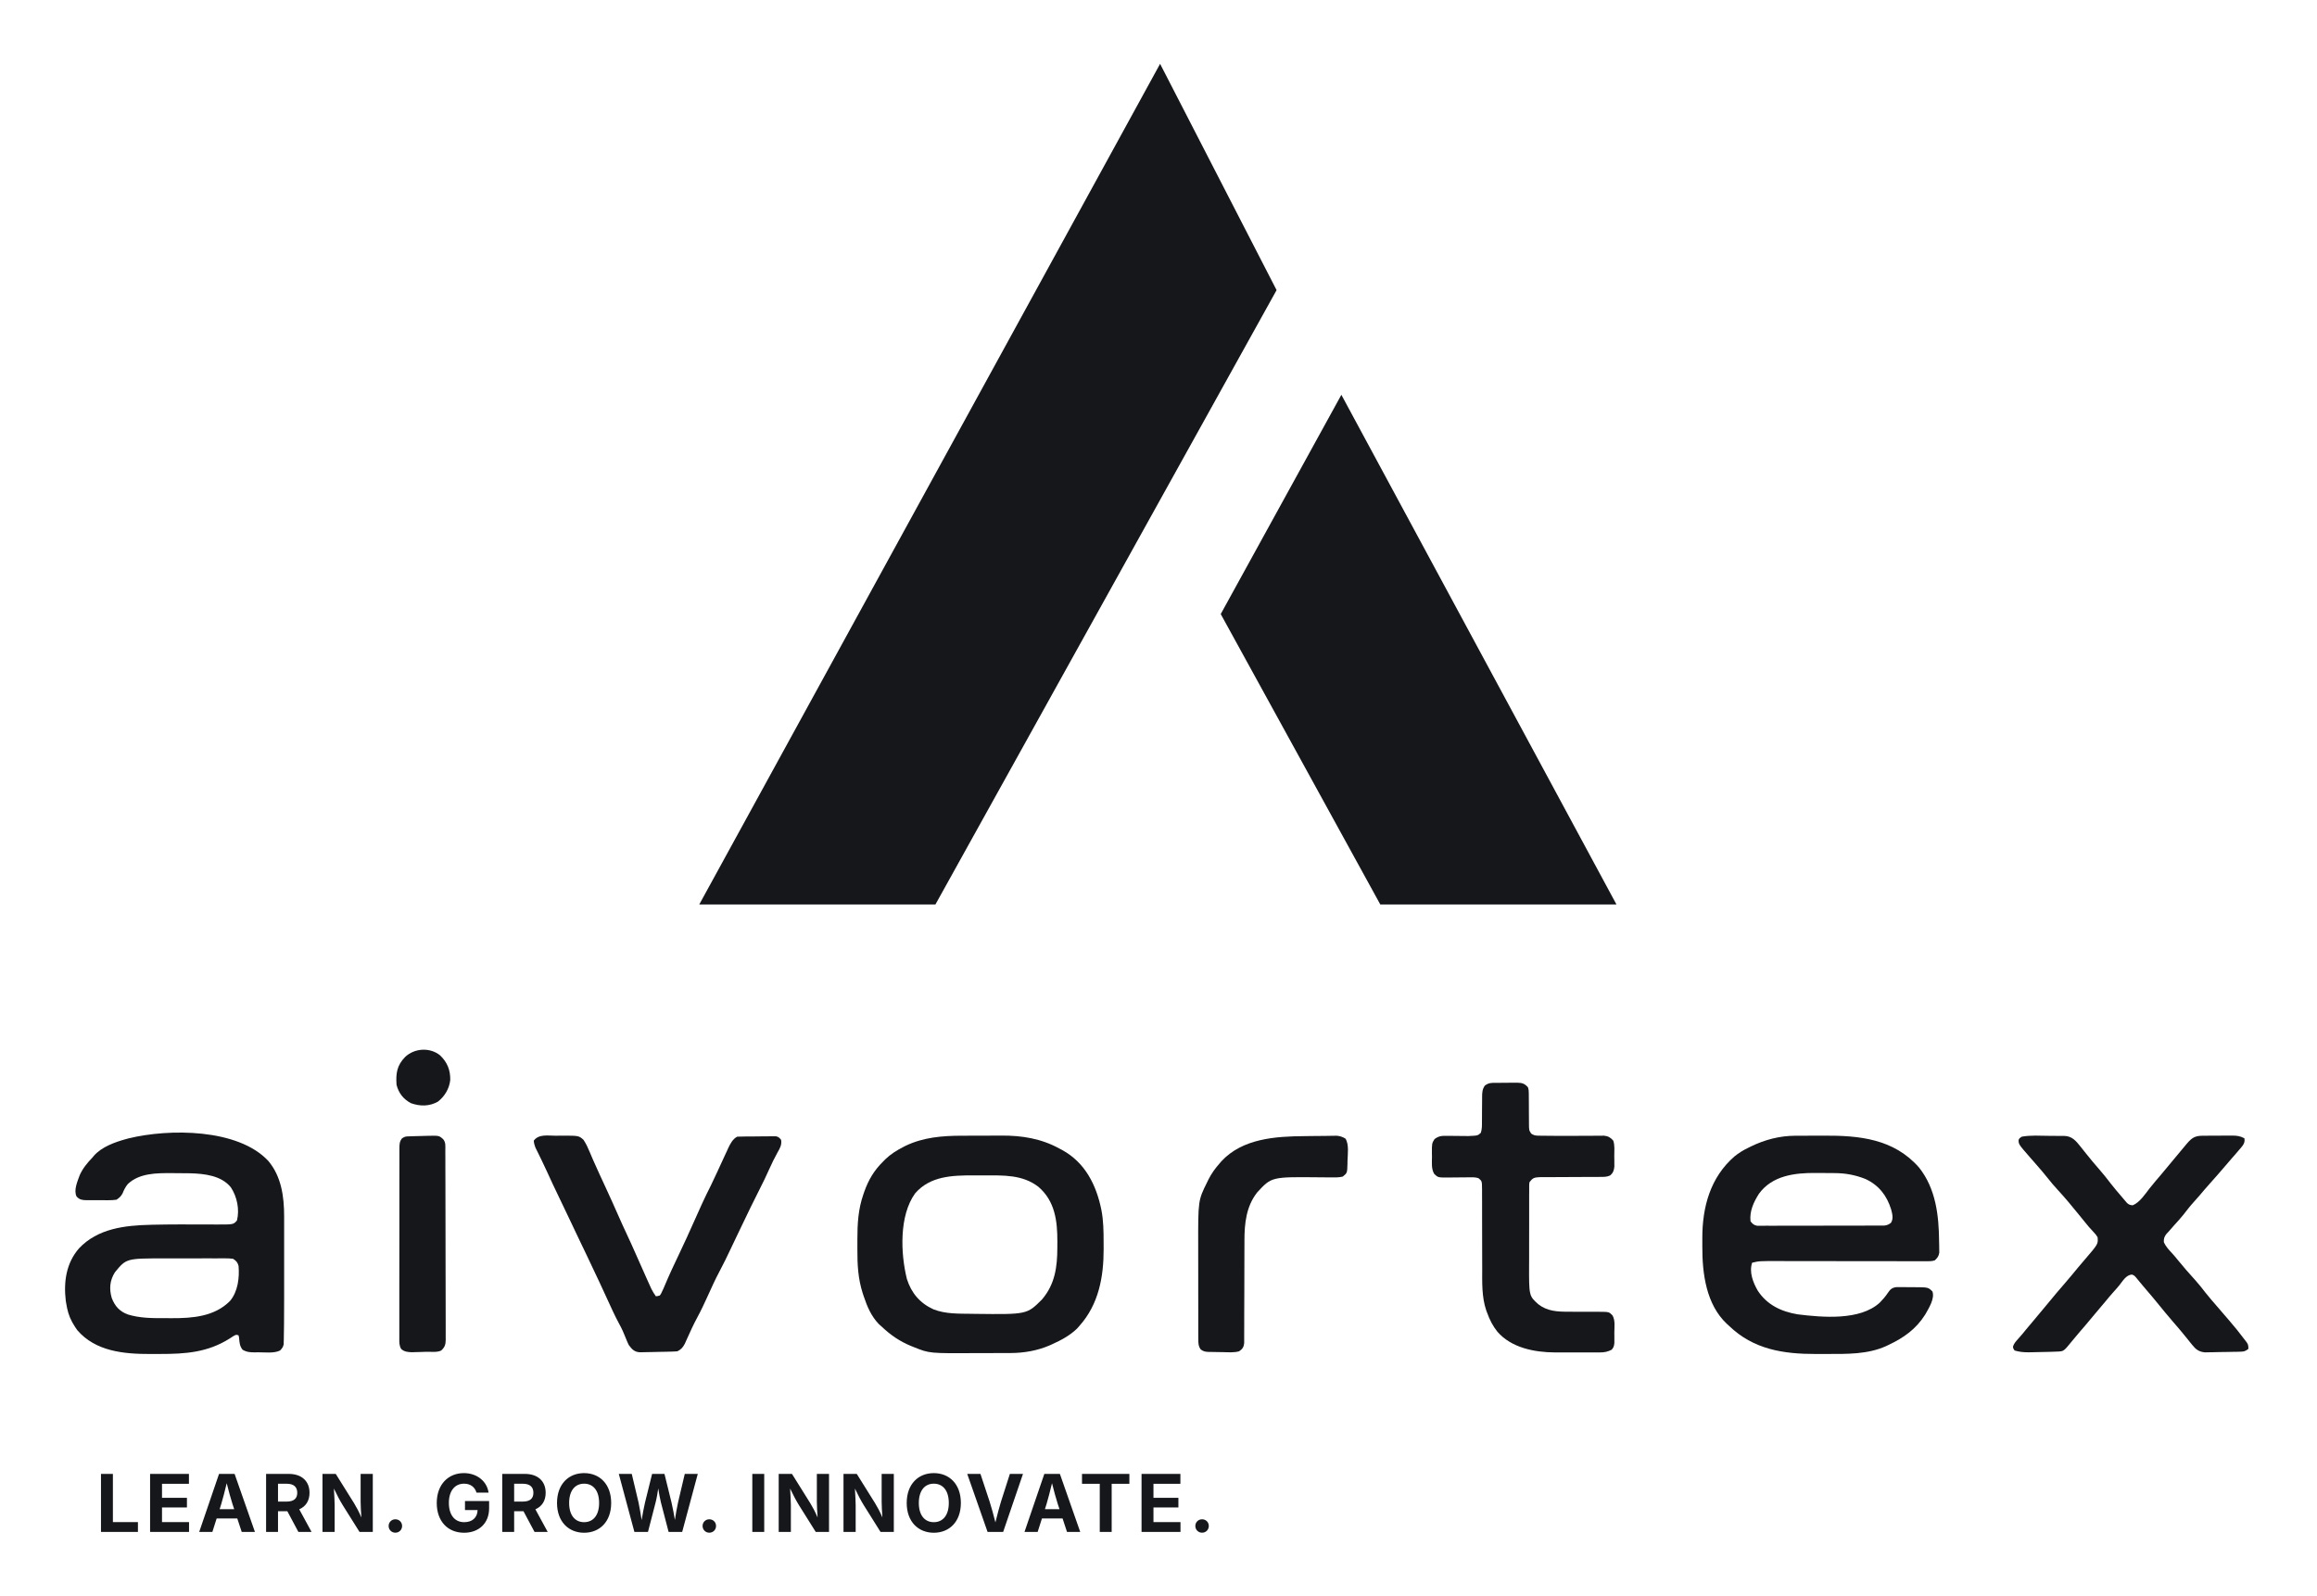
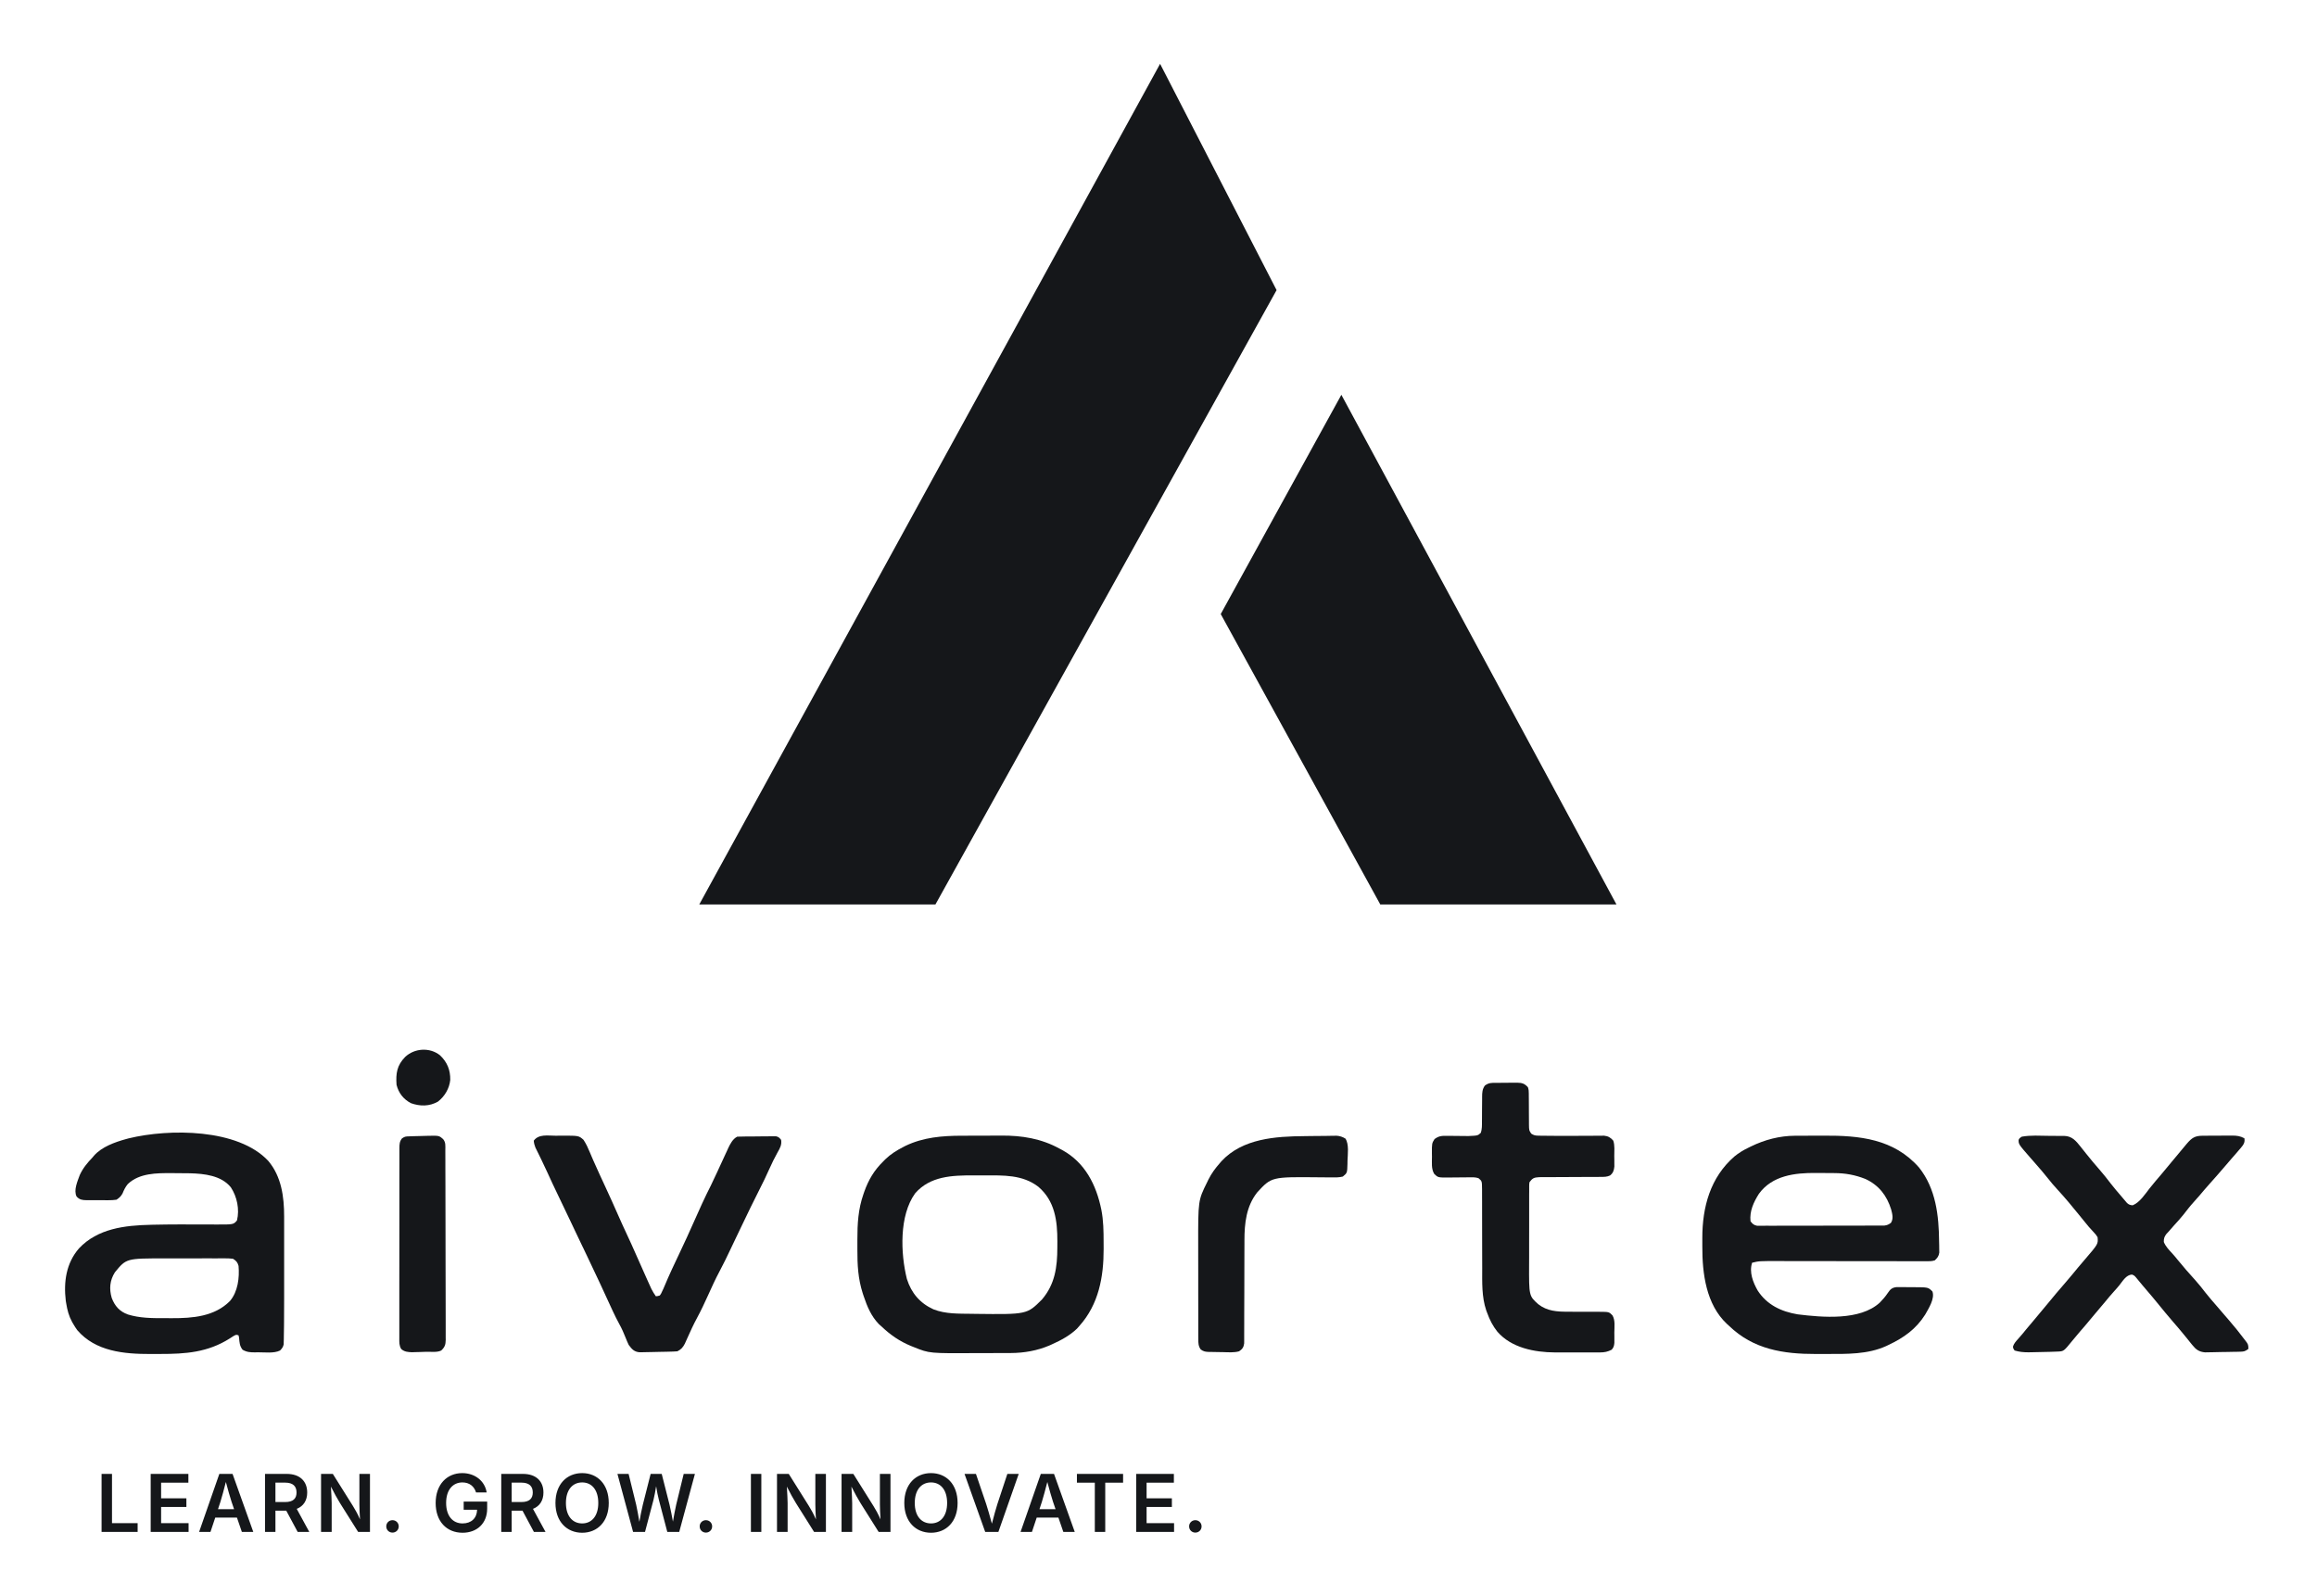
<svg xmlns="http://www.w3.org/2000/svg" viewBox="0 0 726 500" width="100%" height="100%">
  <g id="aivortex-logo">
    <g id="aivortex-icon" fill="#15171A">
      <path id="icon-left" d="M 363.50 20.00 L 219.10 283.40 L 293.10 283.40 L 400.00 90.90 Z" />
      <path id="icon-right" d="M 420.30 123.70 L 506.50 283.40 L 432.50 283.40 L 382.50 192.40 Z" />
    </g>
    <g id="aivortex-wordmark" fill="#15171A">
      <path id="letter-a" d="M 84.06 363.74 C 88.18 368.62 89.04 374.99 89.03 381.16 C 89.03 381.33 89.03 381.33 89.03 382.21 C 89.03 383.36 89.03 384.50 89.03 385.64 C 89.03 386.45 89.03 387.25 89.03 388.05 C 89.03 389.74 89.03 391.42 89.03 393.11 C 89.03 395.04 89.03 396.96 89.03 398.89 C 89.03 400.76 89.03 402.64 89.03 404.51 C 89.03 405.30 89.03 406.08 89.03 406.87 C 89.04 409.38 89.03 411.89 89.00 414.40 C 89.00 414.58 89.00 414.58 88.99 415.48 C 88.98 416.53 88.96 417.57 88.94 418.62 C 88.93 418.93 88.93 419.24 88.93 419.57 C 88.92 419.71 88.92 419.71 88.90 420.44 C 88.90 420.70 88.89 420.95 88.89 421.21 C 88.71 422.08 88.36 422.51 87.75 423.15 C 85.83 424.11 82.89 423.69 80.78 423.71 C 80.65 423.72 80.65 423.72 79.96 423.73 C 78.47 423.74 77.32 423.68 76.00 422.90 C 75.05 421.64 75.06 420.69 74.91 419.15 C 74.85 418.91 74.80 418.66 74.75 418.40 C 74.00 418.15 74.00 418.15 73.08 418.67 C 72.71 418.91 72.33 419.15 71.95 419.40 C 65.06 423.75 58.14 424.24 50.20 424.23 C 49.16 424.23 48.12 424.23 47.08 424.24 C 38.87 424.26 29.94 423.45 24.21 416.77 C 23.77 416.17 23.38 415.55 23.00 414.90 C 22.86 414.67 22.73 414.44 22.59 414.20 C 21.57 412.33 21.09 410.49 20.75 408.40 C 20.70 408.13 20.66 407.86 20.61 407.57 C 19.90 401.63 20.74 395.77 24.75 391.15 C 30.62 384.91 39.14 383.94 47.23 383.76 C 47.46 383.75 47.68 383.75 47.91 383.74 C 53.47 383.61 59.03 383.64 64.60 383.66 C 64.95 383.66 65.30 383.66 65.67 383.66 C 66.33 383.66 67.00 383.67 67.66 383.67 C 73.15 383.69 73.15 383.69 74.25 382.40 C 75.11 378.95 74.28 374.96 72.33 372.01 C 69.34 368.31 64.02 367.74 59.55 367.62 C 58.37 367.60 57.18 367.59 56.00 367.59 C 55.26 367.59 54.52 367.58 53.78 367.57 C 49.07 367.55 43.66 367.55 40.05 370.99 C 39.29 371.90 38.83 372.86 38.39 373.95 C 37.87 374.88 37.39 375.31 36.50 375.90 C 35.60 376.02 34.83 376.07 33.94 376.06 C 33.69 376.06 33.45 376.06 33.20 376.06 C 32.68 376.06 32.16 376.06 31.65 376.05 C 30.86 376.04 30.07 376.04 29.29 376.05 C 28.78 376.05 28.28 376.04 27.78 376.04 C 27.66 376.04 27.66 376.04 27.07 376.05 C 25.72 376.02 24.93 375.91 24.00 374.90 C 23.00 372.91 24.31 370.07 25.00 368.15 C 25.99 366.00 27.37 364.34 29.00 362.65 C 29.14 362.48 29.28 362.31 29.42 362.14 C 31.82 359.36 36.05 357.84 39.50 356.90 C 39.77 356.83 40.03 356.75 40.31 356.68 C 53.07 353.57 74.59 353.59 84.06 363.74 Z M 36.00 398.65 C 34.40 401.18 34.18 403.81 35.00 406.65 C 35.97 409.23 37.47 410.92 40.07 411.86 C 43.73 412.99 47.54 413.03 51.33 413.01 C 52.17 413.01 53.00 413.02 53.83 413.02 C 60.38 413.05 67.28 412.50 72.09 407.60 C 74.55 404.67 75.06 400.35 74.75 396.65 C 74.45 395.52 73.99 395.01 73.00 394.40 C 72.13 394.30 71.34 394.27 70.47 394.27 C 70.22 394.27 69.96 394.27 69.70 394.27 C 68.86 394.27 68.02 394.27 67.18 394.28 C 66.59 394.28 66.00 394.28 65.41 394.27 C 64.18 394.27 62.94 394.28 61.71 394.28 C 60.14 394.29 58.57 394.29 57.00 394.29 C 55.78 394.28 54.57 394.29 53.35 394.29 C 52.77 394.29 52.19 394.29 51.62 394.29 C 39.58 394.28 39.58 394.28 36.00 398.65 Z" />
      <path id="letter-i-stem" d="M 137.87 330.65 C 140.14 332.80 141.13 335.26 141.08 338.37 C 140.80 341.06 139.37 343.48 137.25 345.15 C 134.57 346.69 131.61 346.68 128.75 345.65 C 126.40 344.41 124.89 342.46 124.25 339.90 C 124.00 336.29 124.38 333.80 126.95 331.17 C 129.87 328.41 134.67 328.09 137.87 330.65 Z" />
      <path id="letter-i-dot" d="M 134.41 355.87 C 137.58 355.82 137.58 355.82 138.83 356.90 C 139.72 357.96 139.54 359.05 139.54 360.37 C 139.54 360.50 139.54 360.50 139.54 361.16 C 139.55 362.03 139.55 362.91 139.55 363.79 C 139.55 364.41 139.55 365.04 139.55 365.66 C 139.56 367.72 139.56 369.78 139.57 371.84 C 139.57 372.55 139.57 373.26 139.57 373.97 C 139.58 376.91 139.58 379.85 139.59 382.80 C 139.59 387.02 139.60 391.25 139.61 395.47 C 139.62 398.44 139.63 401.41 139.63 404.38 C 139.63 406.15 139.63 407.93 139.64 409.70 C 139.65 411.37 139.65 413.04 139.65 414.71 C 139.65 415.32 139.65 415.93 139.65 416.55 C 139.66 417.38 139.66 418.22 139.65 419.05 C 139.65 419.17 139.65 419.17 139.66 419.79 C 139.64 421.32 139.37 422.10 138.25 423.15 C 136.96 423.80 135.09 423.52 133.64 423.55 C 132.96 423.57 132.28 423.59 131.60 423.62 C 131.16 423.63 130.72 423.64 130.29 423.65 C 129.89 423.66 129.49 423.68 129.09 423.69 C 127.76 423.64 126.72 423.57 125.71 422.67 C 125.06 421.58 125.11 420.56 125.12 419.33 C 125.12 419.07 125.12 418.81 125.12 418.54 C 125.12 417.66 125.12 416.78 125.12 415.90 C 125.12 415.27 125.12 414.65 125.12 414.02 C 125.12 412.31 125.12 410.60 125.12 408.89 C 125.13 407.10 125.13 405.32 125.12 403.53 C 125.12 400.53 125.13 397.53 125.13 394.53 C 125.14 391.06 125.14 387.59 125.14 384.12 C 125.13 380.78 125.14 377.45 125.14 374.11 C 125.14 372.69 125.14 371.27 125.14 369.85 C 125.14 368.17 125.14 366.50 125.15 364.83 C 125.15 364.21 125.15 363.60 125.15 362.98 C 125.15 362.15 125.15 361.31 125.15 360.47 C 125.15 360.23 125.15 359.98 125.15 359.73 C 125.16 358.50 125.19 357.61 126.00 356.65 C 126.83 356.10 127.15 356.08 128.12 356.05 C 128.40 356.04 128.67 356.03 128.95 356.02 C 129.24 356.01 129.53 356.00 129.83 355.99 C 130.12 355.98 130.42 355.98 130.72 355.97 C 131.95 355.93 133.18 355.90 134.41 355.87 Z" />
      <path id="letter-v" d="M 174.03 355.85 C 174.68 355.85 175.33 355.85 175.98 355.84 C 181.34 355.82 181.34 355.82 182.83 357.13 C 183.65 358.37 184.23 359.63 184.80 361.01 C 185.04 361.57 185.28 362.13 185.52 362.70 C 185.64 362.98 185.76 363.27 185.89 363.56 C 186.44 364.84 187.02 366.11 187.61 367.38 C 187.72 367.63 187.83 367.87 187.95 368.13 C 188.55 369.42 189.14 370.71 189.74 372.00 C 191.09 374.91 192.41 377.83 193.70 380.77 C 194.56 382.74 195.46 384.70 196.37 386.65 C 197.39 388.82 198.38 391.00 199.34 393.20 C 200.46 395.75 201.59 398.29 202.73 400.82 C 202.89 401.18 203.05 401.54 203.22 401.90 C 203.37 402.24 203.52 402.57 203.68 402.92 C 203.81 403.22 203.95 403.51 204.09 403.82 C 204.50 404.65 204.97 405.39 205.50 406.15 C 206.08 406.11 206.08 406.11 206.75 405.90 C 207.15 405.34 207.15 405.34 207.48 404.60 C 207.55 404.47 207.55 404.47 207.87 403.78 C 208.36 402.64 208.86 401.50 209.34 400.35 C 209.73 399.45 210.14 398.56 210.55 397.67 C 210.63 397.50 210.63 397.50 211.02 396.67 C 211.65 395.33 212.29 393.99 212.92 392.64 C 214.46 389.39 215.97 386.13 217.42 382.83 C 219.12 378.98 220.85 375.14 222.76 371.40 C 223.47 369.94 224.15 368.48 224.83 367.01 C 224.97 366.71 225.11 366.40 225.25 366.09 C 225.91 364.68 226.56 363.26 227.21 361.84 C 227.43 361.38 227.64 360.91 227.86 360.45 C 227.91 360.34 227.91 360.34 228.14 359.81 C 228.78 358.45 229.60 356.85 231.00 356.15 C 231.94 356.12 232.87 356.10 233.80 356.09 C 234.08 356.09 234.36 356.09 234.65 356.08 C 235.24 356.08 235.84 356.08 236.43 356.08 C 237.34 356.07 238.25 356.06 239.15 356.05 C 239.73 356.05 240.31 356.05 240.88 356.04 C 241.15 356.04 241.43 356.03 241.71 356.03 C 241.96 356.03 242.21 356.03 242.47 356.03 C 242.59 356.03 242.59 356.03 243.15 356.03 C 243.95 356.19 244.25 356.52 244.75 357.15 C 245.01 358.70 244.39 359.76 243.64 361.07 C 242.71 362.75 241.87 364.44 241.09 366.20 C 240.13 368.38 239.08 370.52 238.00 372.65 C 236.15 376.31 234.35 379.98 232.59 383.69 C 231.91 385.12 231.22 386.56 230.53 387.99 C 229.95 389.20 229.38 390.41 228.80 391.62 C 227.74 393.86 226.67 396.08 225.50 398.26 C 224.15 400.77 222.99 403.36 221.81 405.96 C 220.75 408.30 219.66 410.62 218.44 412.88 C 217.28 415.02 216.28 417.22 215.29 419.44 C 215.17 419.71 215.05 419.98 214.92 420.26 C 214.82 420.49 214.71 420.73 214.60 420.98 C 213.98 422.17 213.46 422.79 212.25 423.40 C 211.32 423.47 210.40 423.51 209.46 423.52 C 209.33 423.52 209.33 423.52 208.63 423.54 C 208.06 423.55 207.48 423.56 206.90 423.57 C 206.02 423.59 205.14 423.61 204.25 423.63 C 203.69 423.64 203.13 423.65 202.57 423.66 C 202.44 423.66 202.44 423.66 201.77 423.68 C 201.52 423.68 201.28 423.69 201.02 423.69 C 200.81 423.70 200.59 423.70 200.37 423.70 C 198.70 423.56 197.97 422.71 197.00 421.40 C 196.64 420.65 196.33 419.92 196.03 419.15 C 195.45 417.69 194.84 416.29 194.08 414.92 C 192.64 412.29 191.43 409.55 190.18 406.84 C 189.48 405.32 188.78 403.80 188.08 402.29 C 187.94 402.00 187.81 401.71 187.67 401.41 C 186.46 398.81 185.24 396.23 184.00 393.65 C 183.59 392.79 183.18 391.93 182.77 391.07 C 182.66 390.84 182.55 390.61 182.43 390.38 C 181.66 388.77 180.90 387.16 180.13 385.55 C 180.03 385.34 179.94 385.13 179.83 384.92 C 179.42 384.05 179.01 383.17 178.59 382.30 C 177.32 379.62 176.04 376.95 174.75 374.27 C 173.65 371.99 172.57 369.70 171.53 367.39 C 170.93 366.06 170.31 364.75 169.67 363.44 C 169.60 363.30 169.60 363.30 169.25 362.58 C 168.99 362.04 168.72 361.49 168.45 360.95 C 168.33 360.70 168.21 360.46 168.08 360.20 C 167.98 359.99 167.87 359.77 167.76 359.55 C 167.47 358.82 167.31 358.18 167.25 357.40 C 168.81 355.27 171.65 355.85 174.03 355.85 Z" />
      <path id="letter-o" d="M 301.34 355.85 C 301.46 355.85 301.46 355.85 302.04 355.85 C 303.26 355.84 304.49 355.84 305.71 355.84 C 306.96 355.84 308.21 355.83 309.45 355.83 C 310.43 355.82 311.40 355.82 312.37 355.82 C 312.83 355.82 313.29 355.82 313.75 355.81 C 320.21 355.77 326.28 356.74 332.00 359.90 C 332.26 360.04 332.53 360.18 332.80 360.32 C 340.00 364.25 343.51 371.28 345.09 379.02 C 345.76 382.41 345.80 385.79 345.80 389.23 C 345.80 389.92 345.80 390.62 345.81 391.32 C 345.83 400.08 344.26 408.67 338.25 415.40 C 338.12 415.55 338.12 415.55 337.47 416.29 C 335.30 418.39 332.49 419.93 329.75 421.15 C 329.61 421.21 329.61 421.21 328.90 421.54 C 325.03 423.20 320.91 423.92 316.71 423.94 C 316.49 423.94 316.27 423.94 316.05 423.94 C 315.33 423.95 314.62 423.95 313.91 423.95 C 313.66 423.95 313.41 423.95 313.16 423.95 C 311.85 423.96 310.54 423.96 309.23 423.96 C 308.16 423.96 307.08 423.96 306.01 423.97 C 291.23 424.05 291.23 424.05 286.50 422.15 C 286.14 422.01 285.79 421.87 285.42 421.72 C 281.89 420.26 279.01 418.28 276.25 415.65 C 276.11 415.52 276.11 415.52 275.38 414.88 C 272.97 412.37 271.73 409.41 270.64 406.17 C 270.54 405.86 270.43 405.55 270.33 405.24 C 268.85 400.62 268.63 396.30 268.65 391.48 C 268.66 390.45 268.65 389.42 268.65 388.39 C 268.64 383.49 268.90 378.88 270.53 374.21 C 270.58 374.07 270.58 374.07 270.83 373.34 C 272.15 369.64 273.92 366.67 276.75 363.90 C 276.97 363.68 277.19 363.46 277.41 363.23 C 279.10 361.60 280.92 360.47 283.00 359.40 C 283.23 359.28 283.46 359.16 283.69 359.04 C 289.28 356.34 295.25 355.86 301.34 355.85 Z M 286.75 373.90 C 281.70 380.88 282.18 392.75 284.16 400.73 C 285.56 405.15 288.26 408.33 292.49 410.25 C 296.31 411.75 300.45 411.59 304.50 411.65 C 304.70 411.65 304.70 411.65 305.68 411.67 C 321.79 411.86 321.79 411.86 326.50 407.15 C 330.56 402.39 331.30 396.98 331.30 390.94 C 331.30 390.28 331.30 389.63 331.31 388.97 C 331.33 382.49 330.53 376.27 325.35 371.84 C 320.39 368.02 314.40 368.27 308.44 368.29 C 307.30 368.29 306.17 368.28 305.03 368.28 C 298.39 368.26 291.45 368.48 286.75 373.90 Z" />
      <path id="letter-r" d="M 417.14 355.88 C 417.42 355.88 417.71 355.87 418.00 355.87 C 418.25 355.86 418.50 355.86 418.76 355.85 C 419.82 355.92 420.68 356.20 421.58 356.76 C 422.75 358.54 422.28 361.66 422.22 363.73 C 422.22 364.04 422.21 364.35 422.21 364.66 C 422.13 367.52 422.13 367.52 420.75 368.65 C 419.56 368.95 418.44 368.92 417.22 368.91 C 416.70 368.90 416.18 368.90 415.67 368.90 C 414.86 368.89 414.05 368.88 413.24 368.88 C 398.42 368.73 398.42 368.73 393.95 373.58 C 390.50 377.92 389.92 383.32 389.93 388.68 C 389.93 388.86 389.93 388.86 389.93 389.76 C 389.93 390.53 389.92 391.30 389.92 392.06 C 389.92 393.28 389.92 394.49 389.91 395.71 C 389.90 398.72 389.89 401.73 389.89 404.75 C 389.88 407.30 389.88 409.86 389.86 412.41 C 389.86 413.22 389.86 414.02 389.86 414.83 C 389.86 415.95 389.86 417.07 389.85 418.19 C 389.85 418.53 389.85 418.86 389.85 419.20 C 389.85 419.51 389.85 419.81 389.85 420.13 C 389.85 420.26 389.85 420.26 389.84 420.93 C 389.69 422.13 389.25 422.74 388.25 423.40 C 386.62 423.86 384.86 423.69 383.18 423.66 C 382.71 423.65 382.24 423.65 381.77 423.64 C 381.03 423.64 380.29 423.62 379.55 423.60 C 379.31 423.60 379.08 423.60 378.84 423.60 C 377.75 423.56 377.11 423.48 376.23 422.82 C 375.49 421.78 375.47 420.85 375.47 419.61 C 375.47 419.29 375.46 418.98 375.46 418.65 C 375.46 418.30 375.46 417.96 375.46 417.60 C 375.46 417.23 375.46 416.87 375.46 416.49 C 375.46 415.49 375.46 414.48 375.46 413.48 C 375.46 412.85 375.46 412.22 375.46 411.59 C 375.45 409.39 375.45 407.19 375.45 404.99 C 375.45 402.95 375.45 400.91 375.45 398.87 C 375.44 397.11 375.44 395.35 375.44 393.60 C 375.44 392.55 375.44 391.50 375.44 390.46 C 375.41 376.12 375.41 376.12 378.25 370.40 C 378.31 370.27 378.31 370.27 378.64 369.59 C 379.62 367.65 380.80 366.02 382.25 364.40 C 382.40 364.22 382.56 364.05 382.71 363.86 C 389.32 356.71 399.70 356.05 408.73 355.98 C 409.42 355.97 410.10 355.96 410.79 355.95 C 412.33 355.93 413.87 355.91 415.41 355.91 C 415.98 355.90 416.56 355.89 417.14 355.88 Z" />
      <path id="letter-t" d="M 468.70 339.28 C 468.94 339.28 469.18 339.28 469.43 339.28 C 469.93 339.27 470.44 339.27 470.94 339.27 C 471.71 339.28 472.49 339.26 473.26 339.25 C 473.75 339.25 474.24 339.25 474.73 339.25 C 474.96 339.25 475.19 339.24 475.43 339.24 C 476.94 339.26 477.72 339.53 478.75 340.65 C 479.00 341.39 479.03 341.88 479.03 342.66 C 479.03 342.91 479.03 343.17 479.03 343.44 C 479.03 343.71 479.03 343.99 479.04 344.27 C 479.04 344.86 479.04 345.44 479.05 346.03 C 479.06 346.95 479.06 347.87 479.06 348.79 C 479.06 349.68 479.07 350.57 479.08 351.46 C 479.08 351.74 479.08 352.01 479.08 352.30 C 479.11 354.19 479.11 354.19 479.80 355.20 C 480.58 355.70 480.99 355.81 481.92 355.83 C 482.21 355.83 482.50 355.84 482.81 355.85 C 483.13 355.85 483.46 355.85 483.80 355.85 C 484.14 355.86 484.49 355.87 484.84 355.87 C 487.39 355.91 489.93 355.90 492.48 355.89 C 492.80 355.89 493.13 355.89 493.46 355.89 C 495.11 355.89 496.76 355.88 498.40 355.87 C 499.02 355.87 499.63 355.86 500.25 355.86 C 500.53 355.86 500.82 355.85 501.11 355.85 C 501.37 355.85 501.64 355.85 501.91 355.85 C 502.14 355.85 502.37 355.84 502.60 355.84 C 503.88 355.96 504.68 356.43 505.50 357.40 C 506.01 358.92 505.81 360.64 505.81 362.23 C 505.82 362.42 505.82 362.42 505.83 363.37 C 505.83 363.55 505.83 363.55 505.83 364.48 C 505.83 364.81 505.84 365.14 505.84 365.48 C 505.72 366.70 505.46 367.54 504.48 368.31 C 503.48 368.77 502.66 368.75 501.56 368.75 C 501.45 368.75 501.45 368.75 500.90 368.76 C 500.19 368.76 499.47 368.76 498.75 368.76 C 498.25 368.76 497.75 368.77 497.25 368.77 C 495.94 368.78 494.62 368.78 493.31 368.79 C 491.20 368.79 489.10 368.80 486.99 368.82 C 486.26 368.82 485.52 368.82 484.79 368.82 C 484.34 368.83 483.89 368.83 483.44 368.83 C 483.04 368.83 482.65 368.83 482.25 368.84 C 480.67 368.94 480.21 369.12 479.25 370.40 C 479.15 371.01 479.15 371.01 479.15 371.71 C 479.15 371.97 479.15 372.24 479.15 372.51 C 479.15 372.80 479.15 373.09 479.15 373.39 C 479.15 373.54 479.15 373.54 479.14 374.31 C 479.14 375.33 479.14 376.34 479.14 377.36 C 479.14 378.06 479.14 378.77 479.14 379.48 C 479.14 380.96 479.14 382.44 479.14 383.93 C 479.14 385.82 479.14 387.71 479.13 389.61 C 479.12 391.07 479.12 392.53 479.13 393.99 C 479.13 394.69 479.12 395.38 479.12 396.08 C 479.08 406.03 479.08 406.03 482.00 408.65 C 484.76 410.81 487.91 411.01 491.29 410.99 C 492.02 411.00 492.74 411.00 493.47 411.01 C 494.60 411.01 495.73 411.01 496.86 411.01 C 497.96 411.01 499.06 411.02 500.15 411.02 C 500.49 411.02 500.83 411.02 501.18 411.02 C 504.17 411.04 504.17 411.04 505.25 412.15 C 506.17 413.70 505.83 415.79 505.83 417.53 C 505.83 417.90 505.84 418.28 505.84 418.67 C 505.84 419.03 505.84 419.39 505.84 419.77 C 505.84 420.10 505.84 420.43 505.84 420.77 C 505.74 421.73 505.63 422.17 505.00 422.90 C 503.74 423.55 502.75 423.74 501.33 423.75 C 500.96 423.75 500.58 423.75 500.19 423.75 C 499.79 423.75 499.39 423.75 498.97 423.75 C 498.55 423.75 498.12 423.75 497.70 423.75 C 496.81 423.75 495.92 423.75 495.03 423.75 C 493.91 423.74 492.78 423.75 491.66 423.75 C 490.78 423.75 489.90 423.75 489.03 423.75 C 488.41 423.75 487.80 423.75 487.19 423.75 C 480.77 423.71 473.58 422.32 469.18 417.25 C 467.73 415.43 466.79 413.57 466.00 411.40 C 465.90 411.14 465.80 410.88 465.70 410.61 C 464.24 406.31 464.43 401.76 464.43 397.28 C 464.43 396.18 464.43 395.08 464.42 393.97 C 464.41 390.84 464.41 387.71 464.40 384.57 C 464.40 382.65 464.40 380.73 464.39 378.80 C 464.39 378.07 464.39 377.34 464.39 376.61 C 464.39 375.59 464.38 374.57 464.38 373.55 C 464.38 373.25 464.38 372.95 464.38 372.63 C 464.36 370.06 464.36 370.06 463.25 369.15 C 462.23 368.81 461.26 368.88 460.20 368.89 C 459.73 368.90 459.27 368.90 458.80 368.90 C 458.06 368.91 457.33 368.92 456.60 368.92 C 455.89 368.93 455.18 368.94 454.47 368.94 C 454.25 368.94 454.03 368.95 453.81 368.95 C 450.58 368.96 450.58 368.96 449.39 367.81 C 448.43 366.20 448.69 364.26 448.69 362.45 C 448.68 362.11 448.68 361.77 448.67 361.42 C 448.66 358.23 448.66 358.23 449.50 356.90 C 450.92 355.83 451.92 355.87 453.65 355.89 C 454.08 355.90 454.51 355.90 454.94 355.90 C 455.62 355.91 456.29 355.92 456.97 355.92 C 457.62 355.93 458.28 355.94 458.93 355.94 C 459.32 355.94 459.71 355.95 460.12 355.95 C 463.06 355.82 463.06 355.82 464.01 354.92 C 464.38 353.73 464.36 352.58 464.35 351.35 C 464.35 351.07 464.36 350.80 464.36 350.52 C 464.37 349.65 464.37 348.78 464.37 347.92 C 464.38 346.77 464.39 345.63 464.40 344.49 C 464.40 344.23 464.40 343.96 464.40 343.69 C 464.41 342.34 464.45 341.30 465.25 340.15 C 466.45 339.25 467.27 339.28 468.70 339.28 Z" />
      <path id="letter-e" d="M 562.43 355.86 C 562.81 355.86 563.18 355.85 563.57 355.85 C 563.96 355.85 564.36 355.85 564.78 355.85 C 564.98 355.85 565.19 355.85 565.40 355.85 C 566.50 355.84 567.60 355.84 568.69 355.84 C 569.59 355.84 570.49 355.84 571.38 355.83 C 582.62 355.76 593.40 356.81 601.31 365.82 C 606.59 372.48 607.52 380.86 607.59 389.09 C 607.60 389.48 607.61 389.87 607.62 390.28 C 607.63 390.66 607.63 391.04 607.63 391.43 C 607.64 391.77 607.64 392.11 607.65 392.47 C 607.47 393.62 607.08 394.10 606.25 394.90 C 605.29 395.22 604.48 395.18 603.46 395.18 C 603.25 395.18 603.04 395.18 602.82 395.18 C 602.11 395.18 601.41 395.18 600.70 395.17 C 600.19 395.17 599.68 395.17 599.18 395.17 C 598.08 395.17 596.99 395.17 595.90 395.17 C 594.17 395.17 592.44 395.16 590.71 395.16 C 586.72 395.16 582.73 395.15 578.74 395.15 C 575.09 395.14 571.44 395.14 567.79 395.14 C 566.07 395.14 564.35 395.13 562.64 395.13 C 561.56 395.13 560.49 395.13 559.42 395.13 C 558.92 395.13 558.43 395.12 557.93 395.12 C 551.18 395.11 551.18 395.11 549.00 395.65 C 548.02 398.60 549.29 401.82 550.75 404.37 C 553.65 408.85 558.15 410.97 563.29 411.82 C 571.01 412.77 582.81 413.84 589.00 408.15 C 589.95 407.18 590.80 406.20 591.55 405.07 C 592.32 403.92 592.88 403.44 594.29 403.28 C 594.49 403.28 594.49 403.28 595.51 403.28 C 595.72 403.28 595.94 403.29 596.16 403.29 C 596.62 403.29 597.08 403.29 597.53 403.30 C 598.23 403.31 598.93 403.31 599.62 403.31 C 604.18 403.33 604.18 403.33 605.50 404.65 C 606.30 406.91 604.32 409.94 603.24 411.88 C 600.38 416.42 596.53 419.15 591.75 421.40 C 591.50 421.52 591.24 421.64 590.98 421.77 C 585.22 424.38 578.65 424.24 572.46 424.23 C 571.34 424.23 570.21 424.23 569.08 424.24 C 558.76 424.26 549.42 422.82 541.75 415.40 C 541.65 415.31 541.65 415.31 541.12 414.83 C 534.58 408.72 533.36 398.98 533.40 390.52 C 533.41 389.63 533.40 388.75 533.40 387.87 C 533.39 378.19 535.91 368.89 543.47 362.34 C 544.82 361.24 546.19 360.40 547.75 359.65 C 548.04 359.50 548.34 359.36 548.64 359.21 C 552.95 357.11 557.62 355.88 562.43 355.86 Z M 551.14 374.04 C 549.47 376.67 548.16 379.49 548.50 382.65 C 549.14 383.48 549.51 383.85 550.55 384.06 C 550.85 384.06 551.16 384.06 551.47 384.06 C 551.82 384.06 552.17 384.06 552.53 384.06 C 552.91 384.06 553.29 384.06 553.68 384.05 C 553.88 384.05 553.88 384.05 554.90 384.06 C 556.01 384.06 557.11 384.06 558.22 384.05 C 559.37 384.05 560.53 384.05 561.68 384.05 C 563.62 384.05 565.57 384.04 567.51 384.04 C 569.75 384.03 571.99 384.02 574.24 384.03 C 576.40 384.03 578.56 384.02 580.71 384.02 C 581.63 384.02 582.55 384.02 583.47 384.02 C 584.75 384.02 586.04 384.01 587.32 384.00 C 587.51 384.01 587.51 384.01 588.47 384.01 C 588.82 384.00 589.17 384.00 589.53 384.00 C 589.84 384.00 590.14 384.00 590.45 384.00 C 591.33 383.89 591.80 383.67 592.50 383.15 C 593.35 381.84 592.93 380.35 592.56 378.93 C 591.21 374.59 588.70 371.34 584.50 369.40 C 581.26 368.12 578.21 367.57 574.74 367.56 C 574.44 367.55 574.13 367.55 573.82 367.55 C 573.17 367.55 572.53 367.54 571.89 367.54 C 570.92 367.54 569.95 367.53 568.98 367.52 C 562.39 367.47 555.31 368.30 551.14 374.04 Z" />
      <path id="letter-x" d="M 642.01 355.89 C 642.56 355.90 643.10 355.90 643.65 355.90 C 644.45 355.90 645.25 355.90 646.04 355.92 C 646.17 355.91 646.17 355.91 646.78 355.91 C 649.28 355.97 650.48 357.48 651.97 359.34 C 652.10 359.50 652.23 359.67 652.36 359.84 C 652.64 360.19 652.93 360.55 653.21 360.90 C 653.35 361.07 653.48 361.25 653.62 361.42 C 654.99 363.15 656.41 364.83 657.86 366.49 C 659.09 367.90 660.25 369.36 661.38 370.85 C 662.46 372.24 663.60 373.57 664.75 374.90 C 664.85 375.02 664.85 375.02 665.38 375.65 C 665.57 375.88 665.77 376.10 665.97 376.34 C 666.14 376.54 666.31 376.74 666.48 376.94 C 667.08 377.47 667.46 377.59 668.25 377.65 C 670.47 376.75 672.08 374.22 673.50 372.40 C 674.70 370.90 675.93 369.43 677.19 367.98 C 678.28 366.71 679.34 365.43 680.39 364.13 C 681.82 362.37 683.27 360.63 684.75 358.90 C 684.84 358.80 684.84 358.80 685.27 358.28 C 686.77 356.53 687.78 355.88 690.03 355.86 C 690.16 355.86 690.16 355.86 690.79 355.85 C 691.06 355.85 691.32 355.85 691.60 355.85 C 691.88 355.85 692.15 355.85 692.44 355.84 C 693.02 355.84 693.61 355.84 694.20 355.84 C 695.09 355.84 695.98 355.83 696.88 355.82 C 697.44 355.82 698.01 355.82 698.58 355.82 C 698.72 355.82 698.72 355.82 699.39 355.81 C 700.86 355.81 701.93 355.94 703.25 356.65 C 703.49 358.01 702.94 358.69 702.09 359.72 C 701.90 359.94 701.70 360.17 701.50 360.40 C 701.38 360.54 701.38 360.54 700.77 361.26 C 700.21 361.90 699.66 362.53 699.10 363.17 C 698.28 364.11 697.47 365.06 696.66 366.01 C 695.27 367.63 693.87 369.24 692.44 370.82 C 691.32 372.06 690.25 373.33 689.17 374.61 C 688.59 375.30 687.99 375.97 687.38 376.63 C 686.24 377.88 685.21 379.22 684.18 380.55 C 683.25 381.71 682.26 382.81 681.25 383.90 C 680.66 384.56 680.08 385.23 679.50 385.90 C 679.26 386.15 679.03 386.41 678.78 386.67 C 678.14 387.55 677.98 388.06 678.00 389.15 C 678.59 390.58 679.61 391.61 680.65 392.74 C 681.23 393.37 681.77 394.03 682.31 394.70 C 684.11 396.91 685.98 399.07 687.91 401.17 C 689.02 402.39 690.02 403.69 691.03 404.99 C 692.22 406.50 693.49 407.95 694.75 409.40 C 695.50 410.27 696.25 411.15 697.00 412.02 C 697.50 412.61 698.01 413.20 698.52 413.78 C 700.17 415.69 701.74 417.63 703.25 419.65 C 703.39 419.83 703.54 420.01 703.68 420.20 C 704.41 421.14 704.50 421.39 704.50 422.65 C 703.37 423.50 703.03 423.50 701.66 423.53 C 701.29 423.54 700.92 423.55 700.54 423.56 C 700.15 423.56 699.76 423.57 699.36 423.57 C 698.96 423.58 698.57 423.59 698.16 423.60 C 697.38 423.61 696.59 423.62 695.81 423.63 C 694.93 423.65 694.05 423.67 693.18 423.69 C 692.97 423.69 692.97 423.69 691.94 423.71 C 691.60 423.72 691.25 423.73 690.90 423.73 C 689.03 423.56 688.06 422.84 686.91 421.40 C 686.67 421.11 686.43 420.82 686.19 420.52 C 685.96 420.23 685.73 419.94 685.50 419.65 C 685.13 419.20 684.76 418.74 684.39 418.29 C 684.21 418.07 684.03 417.85 683.84 417.62 C 682.92 416.49 681.96 415.39 681.01 414.29 C 679.32 412.32 677.64 410.33 676.02 408.30 C 674.96 406.98 673.85 405.69 672.75 404.40 C 672.26 403.82 671.77 403.24 671.28 402.67 C 671.17 402.54 671.17 402.54 670.63 401.89 C 670.19 401.38 669.76 400.85 669.34 400.32 C 668.75 399.65 668.75 399.65 668.02 399.35 C 666.20 399.46 665.14 401.36 664.09 402.68 C 663.54 403.36 662.97 404.00 662.38 404.65 C 661.41 405.71 660.51 406.80 659.61 407.90 C 658.92 408.75 658.21 409.57 657.50 410.40 C 656.62 411.43 655.74 412.46 654.89 413.51 C 653.86 414.78 652.78 416.02 651.70 417.26 C 650.88 418.21 650.07 419.17 649.28 420.15 C 646.64 423.40 646.64 423.40 644.74 423.48 C 644.48 423.49 644.22 423.50 643.95 423.51 C 643.67 423.52 643.38 423.53 643.09 423.54 C 642.95 423.55 642.95 423.55 642.22 423.57 C 640.22 423.64 638.23 423.68 636.23 423.70 C 635.99 423.70 635.75 423.70 635.50 423.71 C 634.01 423.71 632.68 423.58 631.25 423.15 C 630.75 422.40 630.75 422.40 630.77 421.82 C 631.09 420.91 631.61 420.35 632.25 419.62 C 632.38 419.48 632.38 419.48 633.01 418.75 C 633.25 418.47 633.50 418.19 633.75 417.90 C 634.12 417.45 634.49 417.00 634.86 416.54 C 635.72 415.48 636.61 414.44 637.50 413.40 C 638.77 411.92 640.02 410.42 641.25 408.90 C 643.21 406.48 645.24 404.11 647.28 401.75 C 648.59 400.22 649.89 398.68 651.16 397.11 C 651.85 396.28 652.55 395.47 653.25 394.65 C 657.44 389.78 657.44 389.78 657.25 387.65 C 656.73 386.84 656.73 386.84 656.02 386.07 C 655.76 385.79 655.51 385.51 655.25 385.22 C 655.00 384.95 654.75 384.68 654.50 384.40 C 654.13 383.96 653.77 383.52 653.41 383.07 C 653.23 382.85 653.04 382.63 652.86 382.40 C 652.40 381.84 651.95 381.28 651.49 380.71 C 649.25 377.94 646.98 375.20 644.56 372.59 C 643.58 371.53 642.66 370.44 641.77 369.31 C 640.45 367.64 639.05 366.02 637.64 364.42 C 637.57 364.34 637.57 364.34 637.24 363.96 C 636.83 363.49 636.43 363.03 636.02 362.57 C 632.50 358.53 632.50 358.53 632.50 357.18 C 632.75 356.65 632.75 356.65 633.50 356.15 C 636.25 355.65 639.22 355.86 642.01 355.89 Z" />
    </g>
-     <text id="aivortex-tagline" x="30" y="480" textLength="664" lengthAdjust="spacing" fill="#15171A" font-family="Plus Jakarta Sans, Outfit, Inter, Montserrat, -apple-system, sans-serif" font-size="25px" font-weight="700" letter-spacing="0.05em">LEARN. GROW. INNOVATE.</text>
+     <text id="aivortex-tagline" x="30" y="480" textLength="664" lengthAdjust="spacing" fill="#15171A" font-family="Plus Jakarta Sans, Outfit, Inter, Montserrat, -apple-system, sans-serif" font-size="25px" font-weight="600" letter-spacing="0.05em">LEARN. GROW. INNOVATE.</text>
  </g>
</svg>
